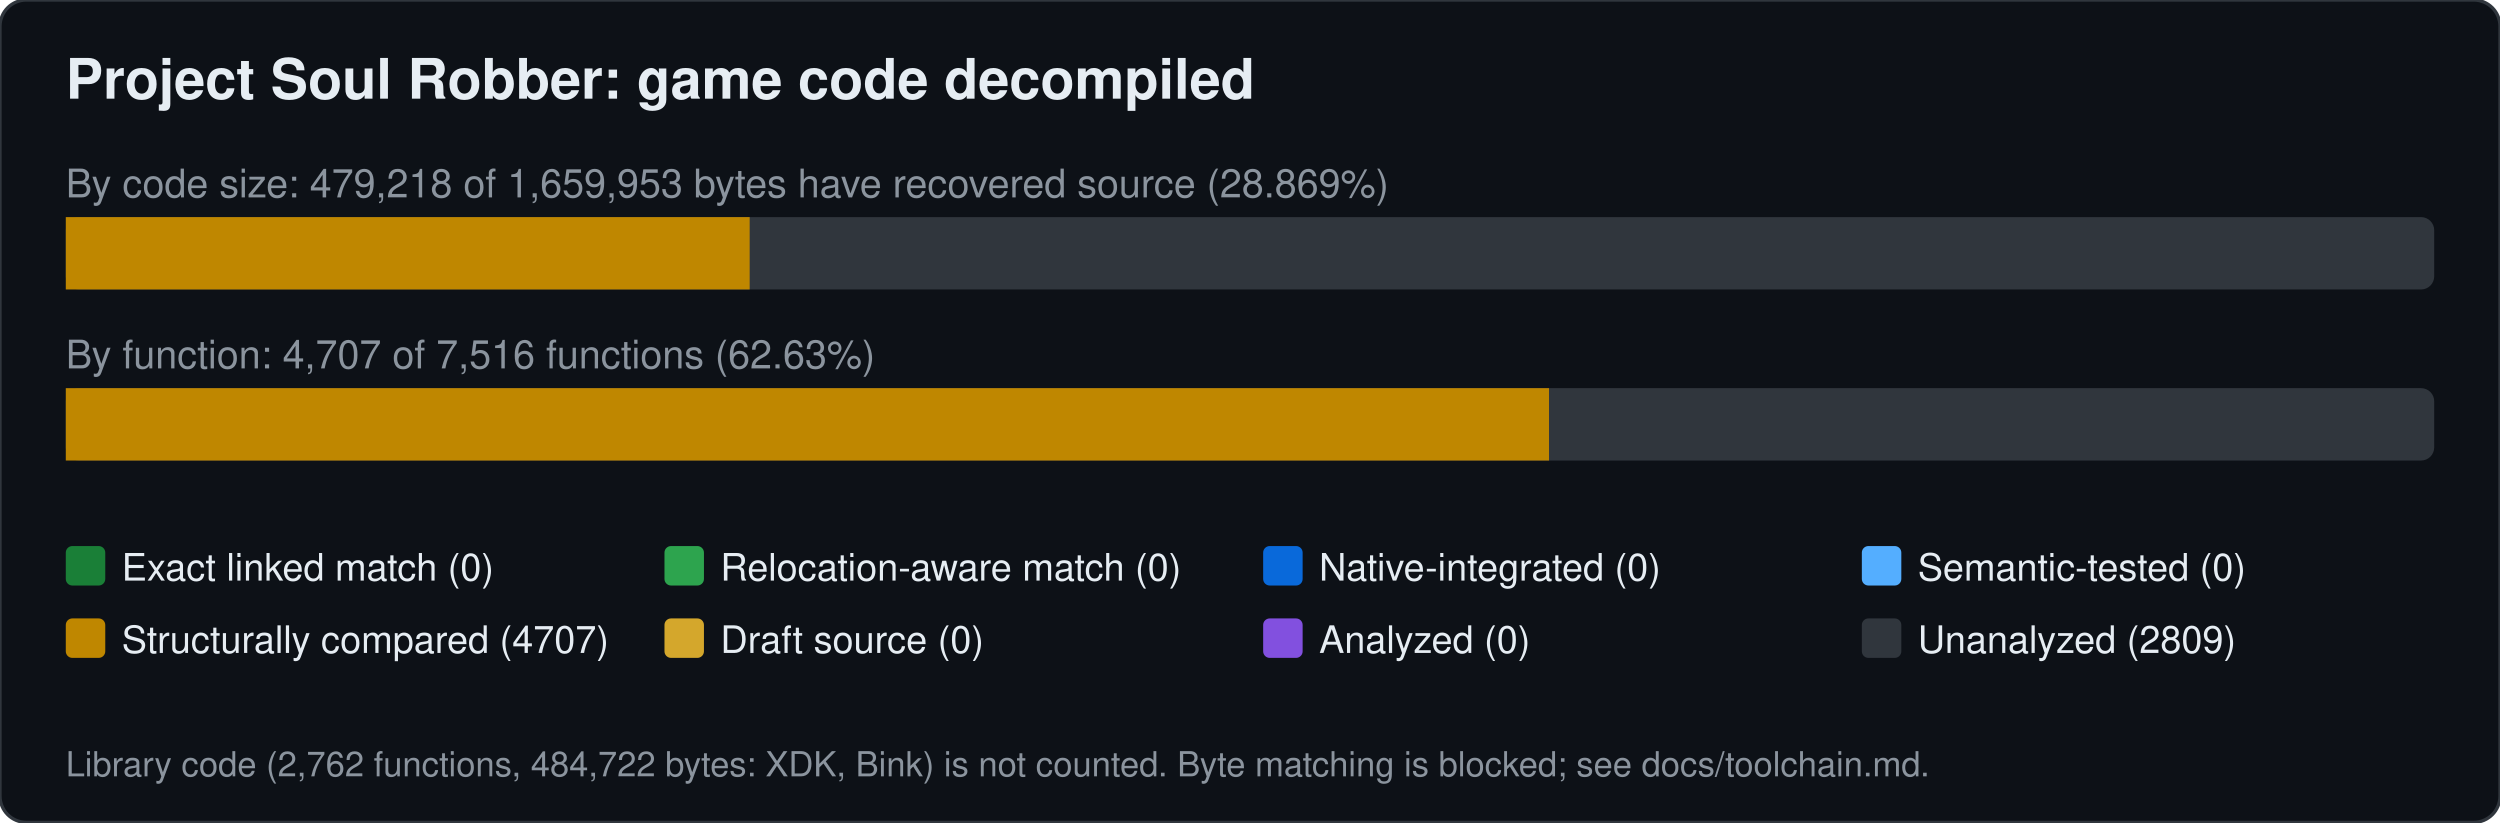
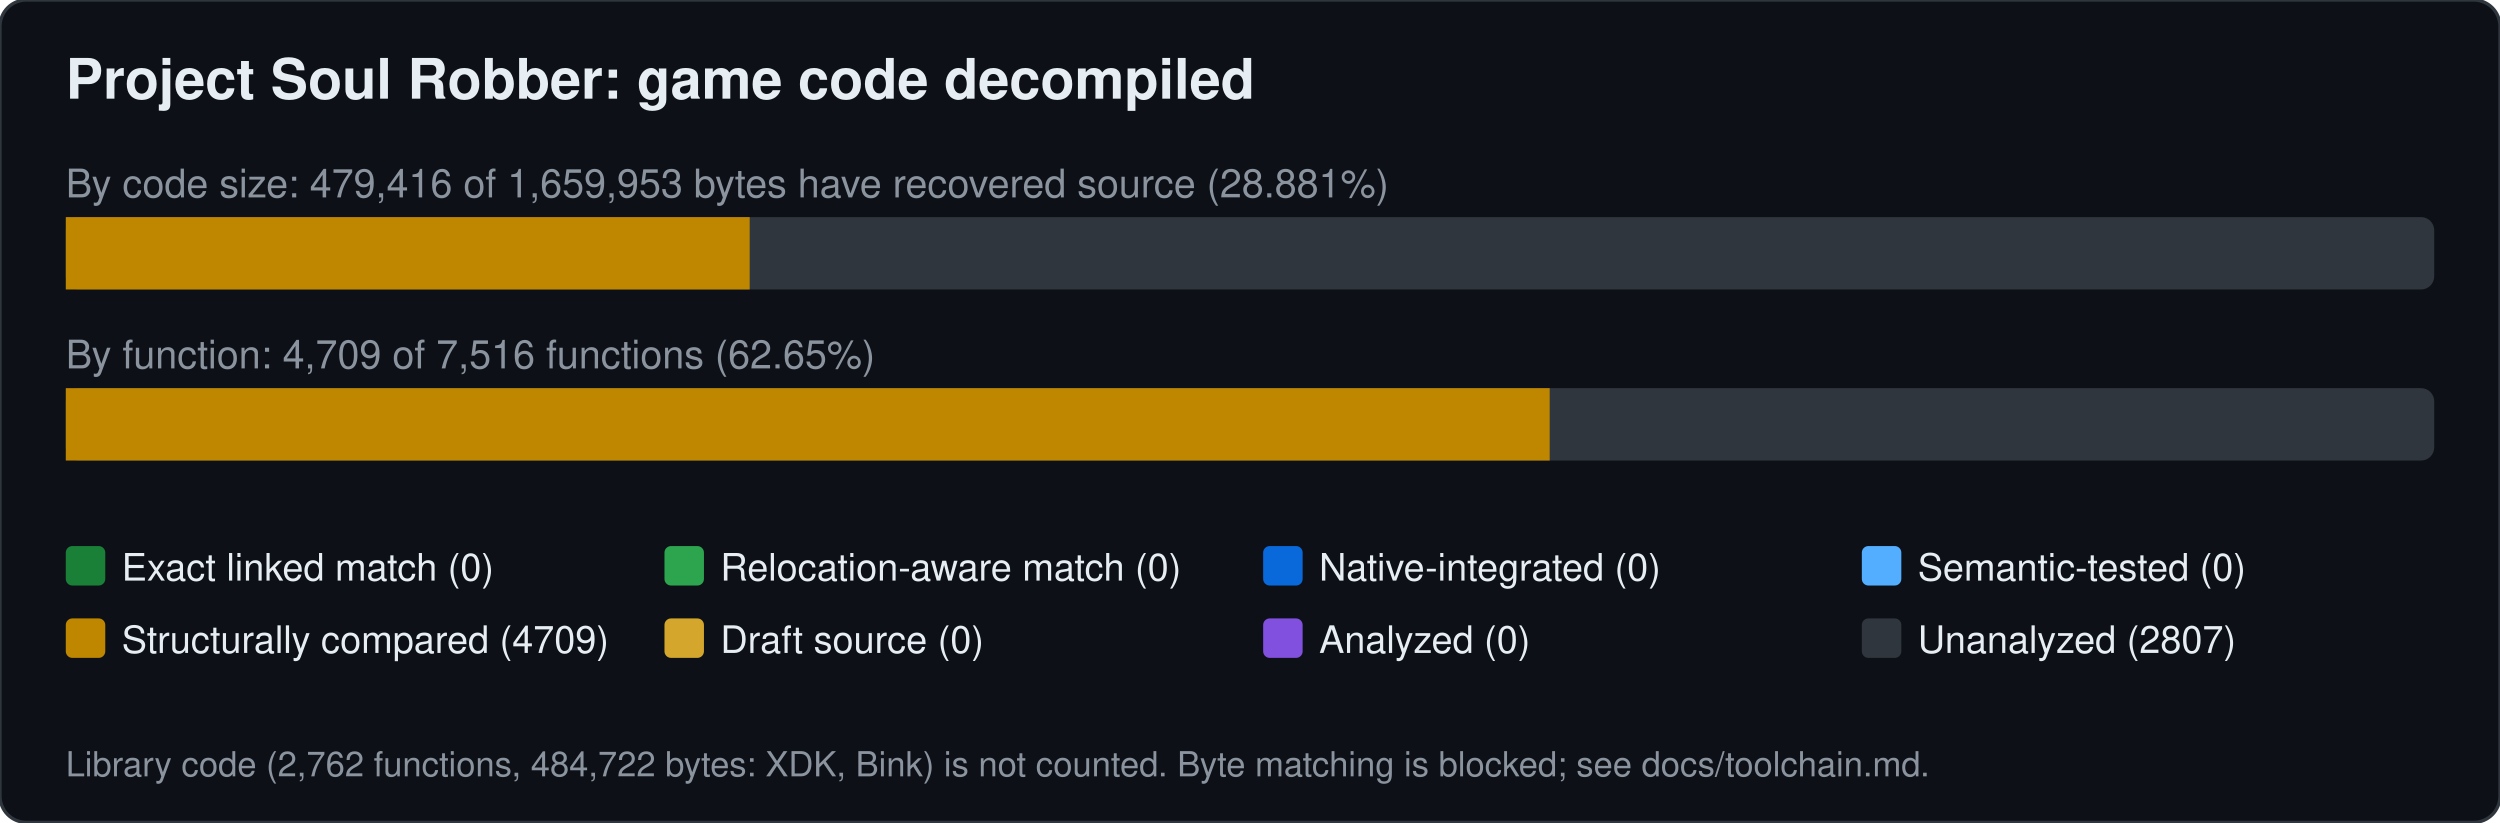
<svg xmlns="http://www.w3.org/2000/svg" width="760" height="250" viewBox="0 0 760 250" font-family="Segoe UI,Helvetica,Arial,sans-serif">
  <rect width="760" height="250" rx="8" fill="#0d1117" stroke="#30363d" />
  <text x="20" y="30" font-size="17" font-weight="600" fill="#e6edf3">Project Soul Robber: game code decompiled</text>
-   <text x="20" y="60" font-size="12" fill="#8b949e">By code size: 479,218 of 1,659,953 bytes have recovered source (28.869%)</text>
+   <text x="20" y="60" font-size="12" fill="#8b949e">By code size: 479,416 of 1,659,953 bytes have recovered source (28.881%)</text>
  <rect x="20" y="66" width="720" height="22" rx="4" fill="#30363d" />
  <rect x="20.0" y="66" width="207.9" height="22" fill="#bf8700" />
-   <text x="20" y="112" font-size="12" fill="#8b949e">By function: 4,707 of 7,516 functions (62.63%)</text>
+   <text x="20" y="112" font-size="12" fill="#8b949e">By function: 4,709 of 7,516 functions (62.65%)</text>
  <rect x="20" y="118" width="720" height="22" rx="4" fill="#30363d" />
-   <rect x="20.0" y="118" width="450.9" height="22" fill="#bf8700" />
+   <rect x="20.0" y="118" width="451.1" height="22" fill="#bf8700" />
  <rect x="20" y="166" width="12" height="12" rx="2" fill="#1a7f37" />
  <text x="37" y="176.5" font-size="11.5" fill="#e6edf3">Exact linked match (0)</text>
  <rect x="202" y="166" width="12" height="12" rx="2" fill="#2da44e" />
  <text x="219" y="176.5" font-size="11.5" fill="#e6edf3">Relocation-aware match (0)</text>
  <rect x="384" y="166" width="12" height="12" rx="2" fill="#0969da" />
  <text x="401" y="176.5" font-size="11.5" fill="#e6edf3">Native-integrated (0)</text>
  <rect x="566" y="166" width="12" height="12" rx="2" fill="#54aeff" />
  <text x="583" y="176.5" font-size="11.5" fill="#e6edf3">Semantic-tested (0)</text>
  <rect x="20" y="188" width="12" height="12" rx="2" fill="#bf8700" />
-   <text x="37" y="198.5" font-size="11.5" fill="#e6edf3">Structurally compared (4707)</text>
+   <text x="37" y="198.5" font-size="11.5" fill="#e6edf3">Structurally compared (4709)</text>
  <rect x="202" y="188" width="12" height="12" rx="2" fill="#d4a72c" />
  <text x="219" y="198.5" font-size="11.5" fill="#e6edf3">Draft source (0)</text>
  <rect x="384" y="188" width="12" height="12" rx="2" fill="#8250df" />
  <text x="401" y="198.5" font-size="11.5" fill="#e6edf3">Analyzed (0)</text>
  <rect x="566" y="188" width="12" height="12" rx="2" fill="#30363d" />
-   <text x="583" y="198.5" font-size="11.5" fill="#e6edf3">Unanalyzed (2809)</text>
+   <text x="583" y="198.5" font-size="11.5" fill="#e6edf3">Unanalyzed (2807)</text>
  <text x="20" y="236" font-size="10.5" fill="#8b949e">Library code (2,762 functions, 484,722 bytes: XDK, Bink) is not counted. Byte matching is blocked; see docs/toolchain.md.</text>
</svg>
